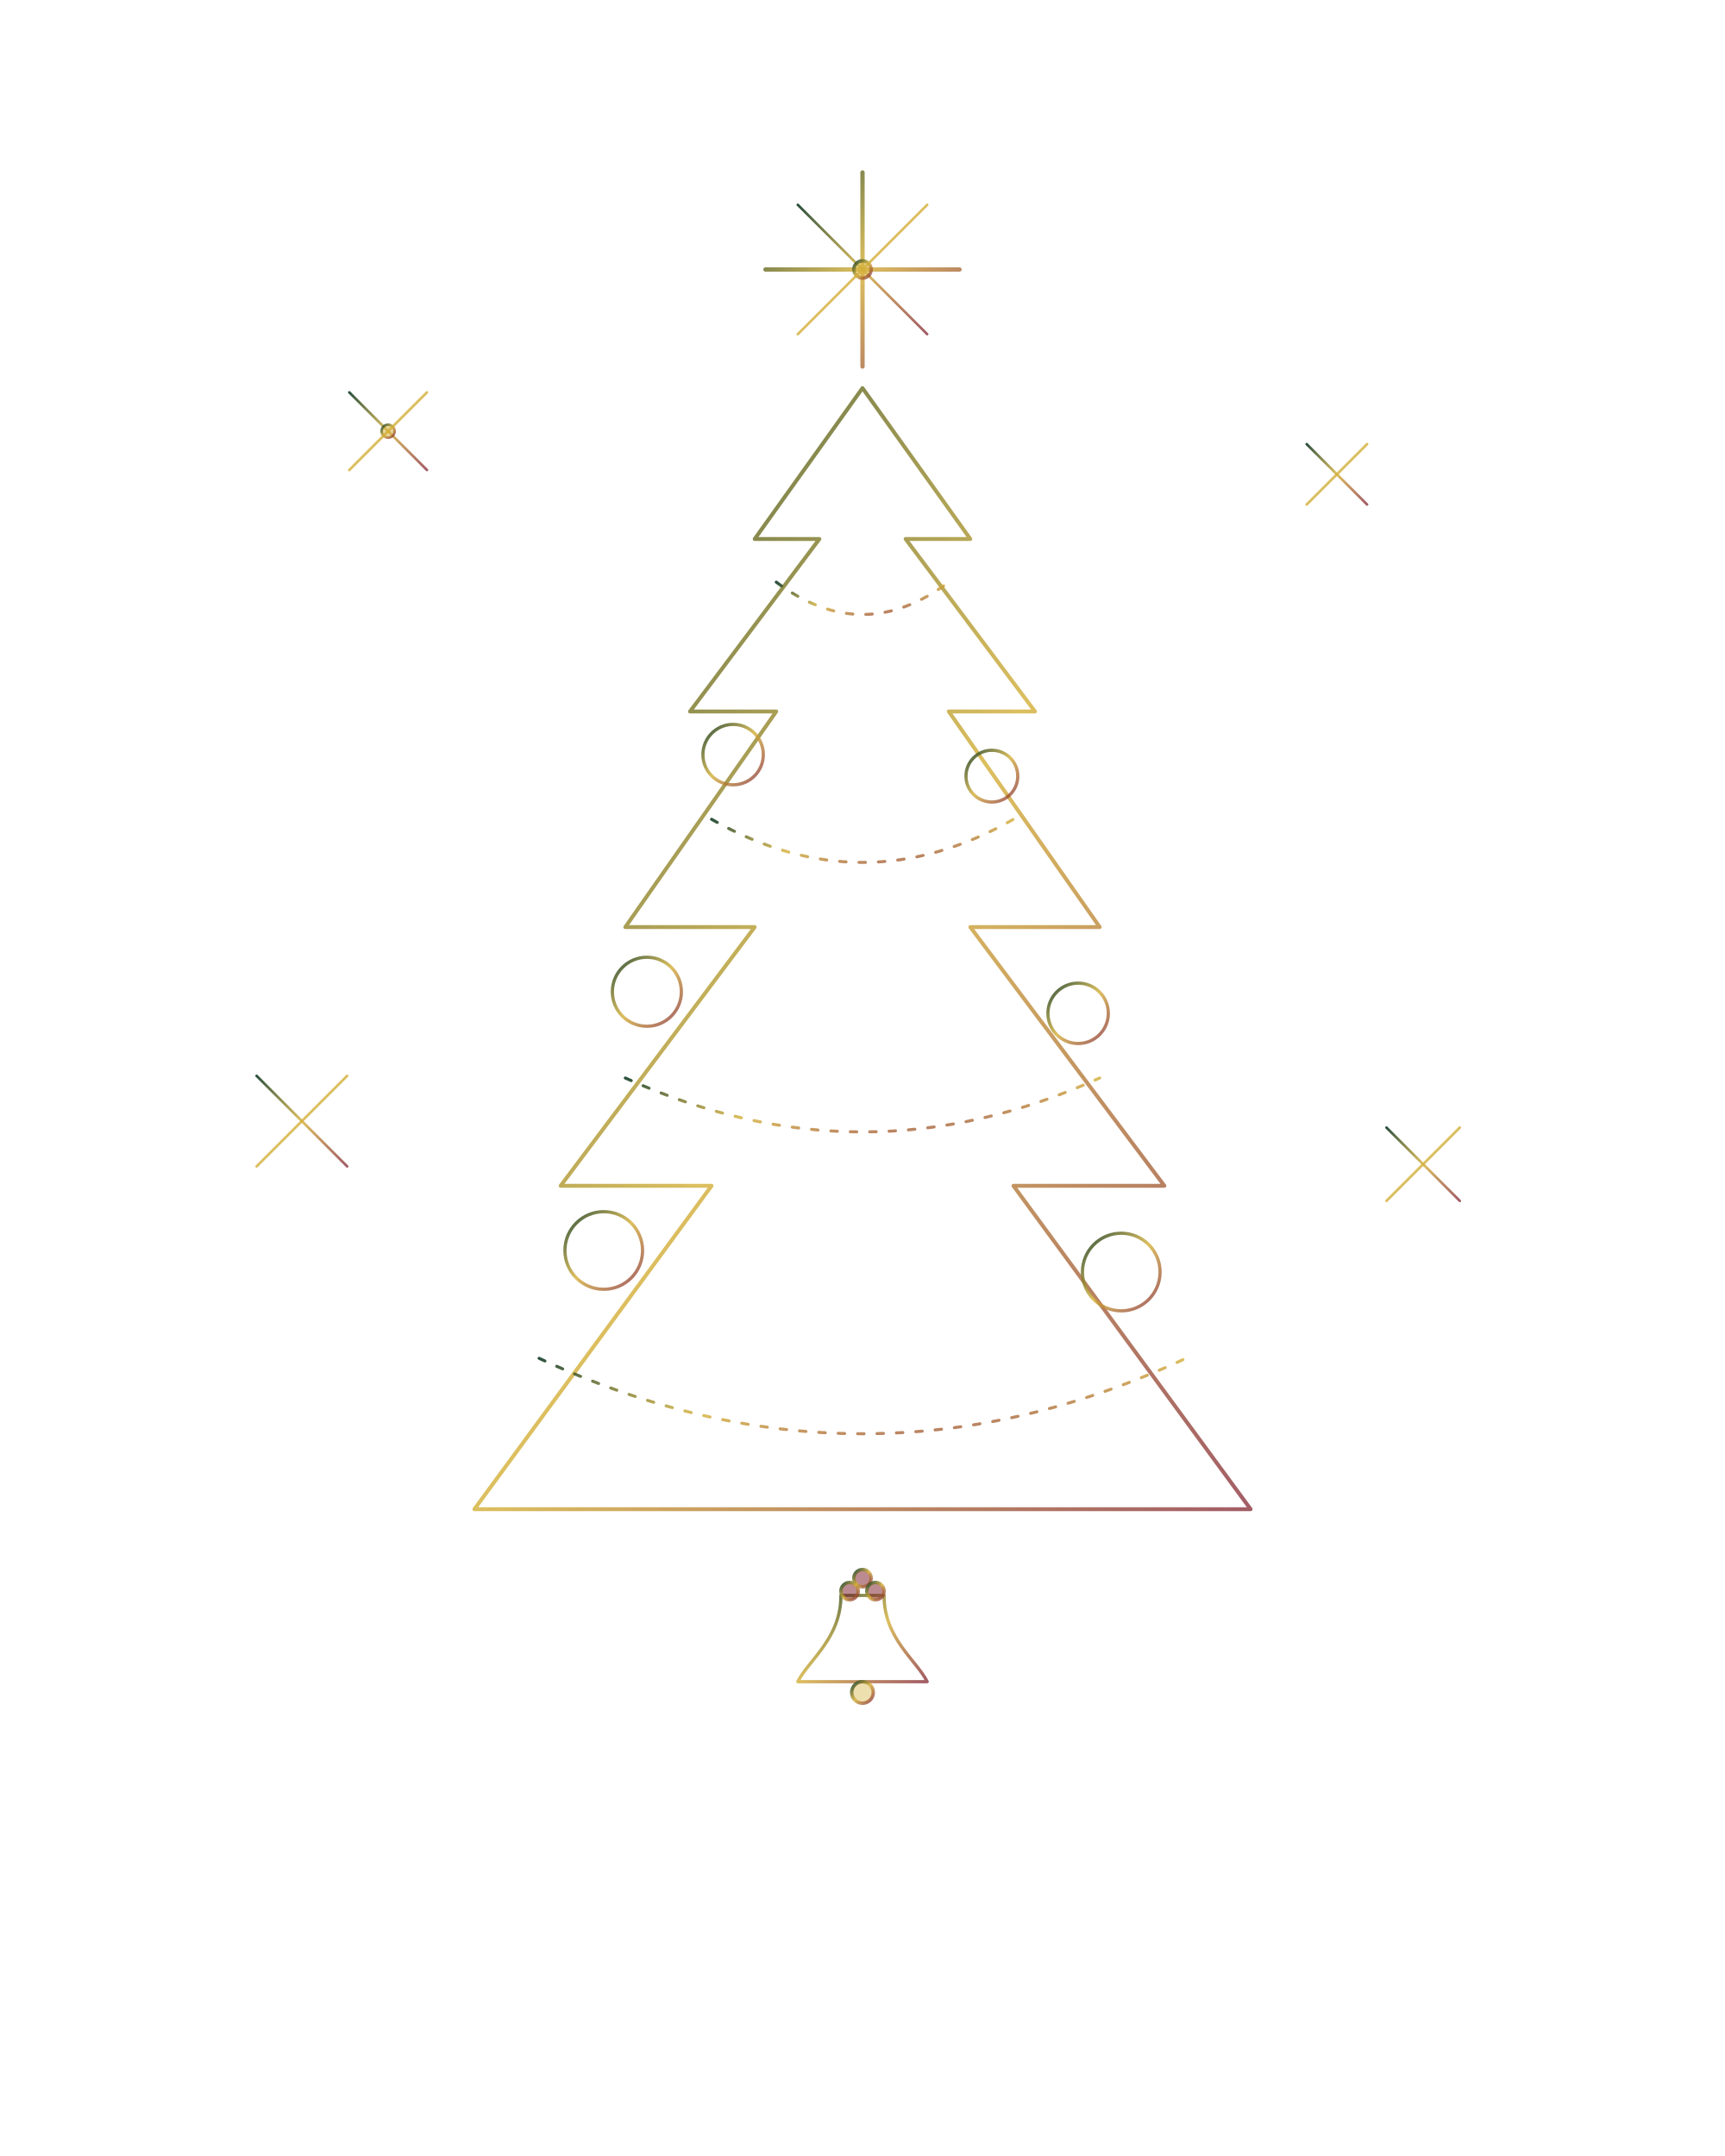
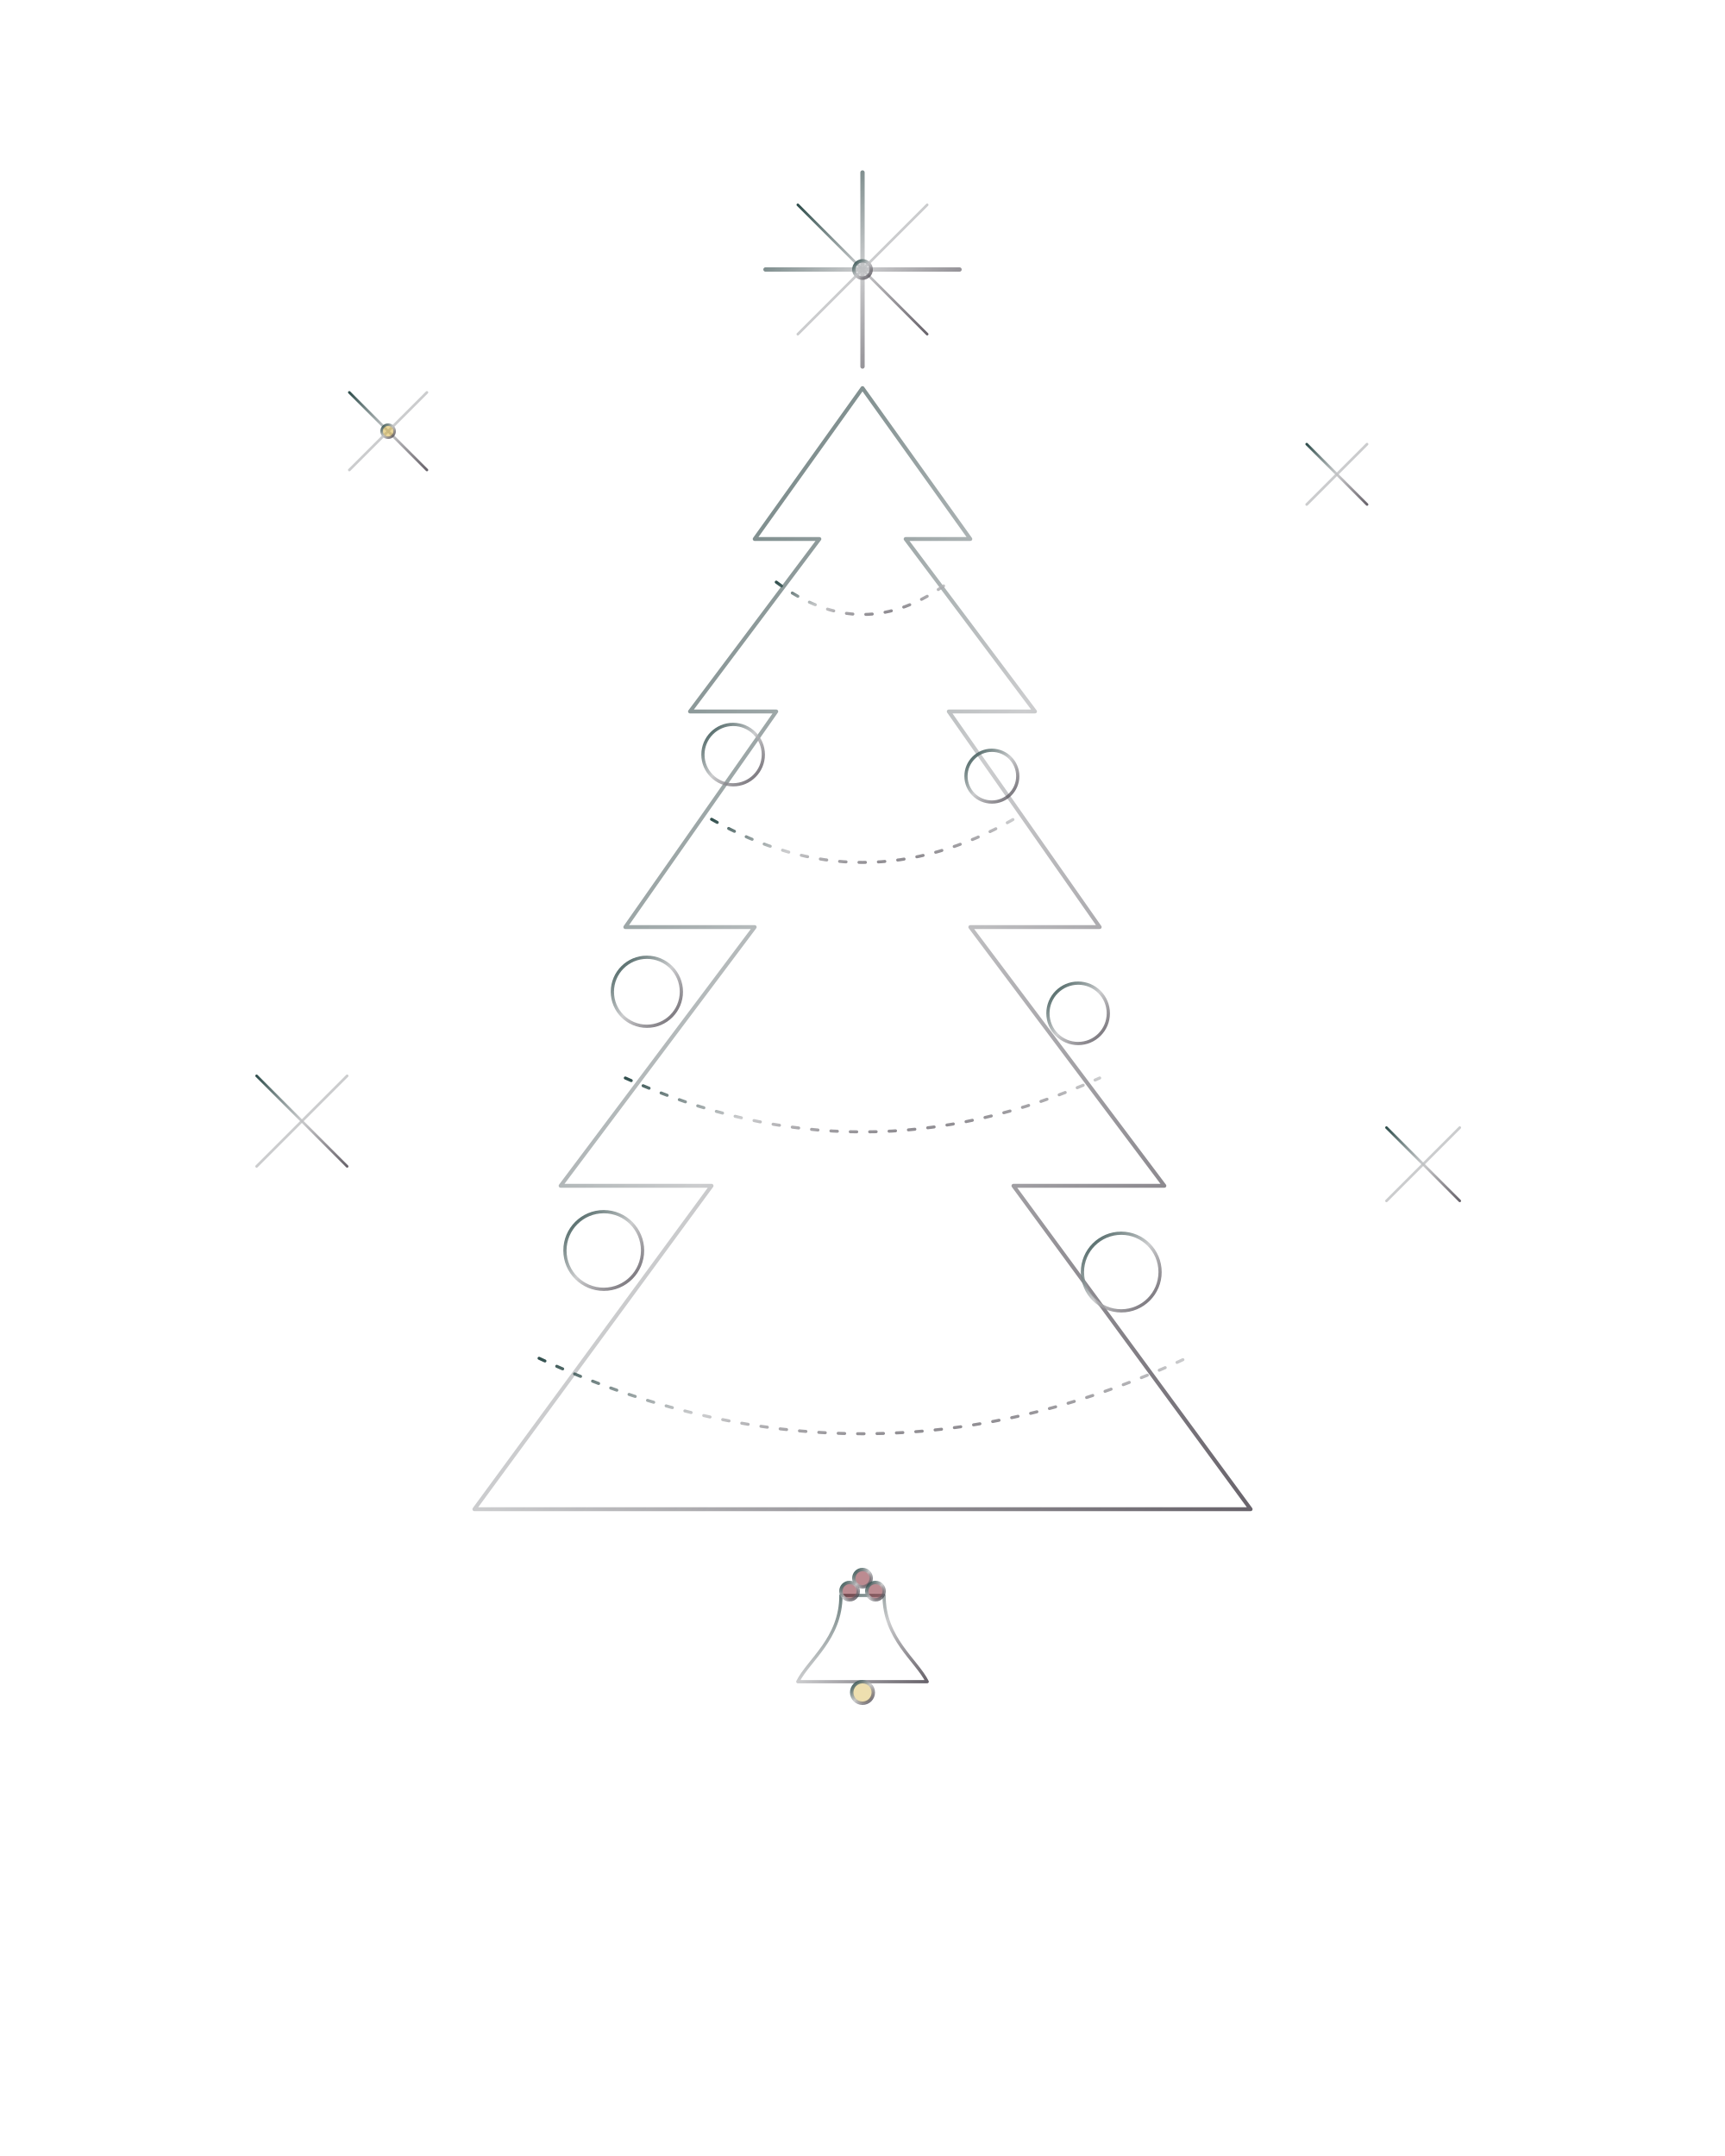
<svg xmlns="http://www.w3.org/2000/svg" viewBox="0 0 800 1000" width="100%" height="100%" fill="none">
  <defs>
    <linearGradient id="xmasGoldStroke" x1="0%" y1="0%" x2="100%" y2="100%">
-       <stop offset="0%" stop-color="#143D28" stop-opacity="0.9" />
-       <stop offset="50%" stop-color="#D4AF37" stop-opacity="0.8" />
-       <stop offset="100%" stop-color="#7B1824" stop-opacity="0.7" />
+       <stop offset="0%" stop-color="#183A38" stop-opacity="0.9" />
+       <stop offset="50%" stop-color="#BFC0C2" stop-opacity="0.8" />
+       <stop offset="100%" stop-color="#28212C" stop-opacity="0.7" />
    </linearGradient>
  </defs>
  <g stroke="url(#xmasGoldStroke)" stroke-width="1.6" stroke-linecap="round" stroke-linejoin="round" fill="none">
    <path d="M400 80 L400 170 M355 125 L445 125" stroke-width="2" />
    <path d="M370 95 L430 155 M370 155 L430 95" stroke-width="1.2" />
-     <circle cx="400" cy="125" r="4" fill="#D4AF37" fill-opacity="0.5" />
+     <circle cx="400" cy="125" r="4" fill="#BFC0C2" fill-opacity="0.5" />
    <path d="M400 180 L350 250 L380 250 L320 330 L360 330 L290 430 L350 430 L260 550 L330 550 L220 700 L580 700 L470 550 L540 550 L450 430 L510 430 L440 330 L480 330 L420 250 L450 250 Z" stroke-width="1.8" />
    <circle cx="340" cy="350" r="14" stroke-width="1.5" />
    <line x1="340" y1="330" x2="340" y2="336" stroke-width="1.5" />
    <circle cx="460" cy="360" r="12" stroke-width="1.5" />
    <line x1="460" y1="330" x2="460" y2="348" stroke-width="1.5" />
    <circle cx="300" cy="460" r="16" stroke-width="1.5" />
    <line x1="300" y1="430" x2="300" y2="444" stroke-width="1.5" />
    <circle cx="500" cy="470" r="14" stroke-width="1.5" />
    <line x1="500" y1="430" x2="500" y2="456" stroke-width="1.5" />
    <circle cx="280" cy="580" r="18" stroke-width="1.5" />
    <circle cx="520" cy="590" r="18" stroke-width="1.5" />
    <path d="M360 270 Q400 300 440 270" stroke-dasharray="3,6" stroke-width="1.4" />
    <path d="M330 380 Q400 420 470 380" stroke-dasharray="3,6" stroke-width="1.4" />
    <path d="M290 500 Q400 550 510 500" stroke-dasharray="3,6" stroke-width="1.4" />
    <path d="M250 630 Q400 700 550 630" stroke-dasharray="3,6" stroke-width="1.4" />
    <g transform="translate(370, 720)">
      <path d="M20 20 C20 40, 5 50, 0 60 L60 60 C55 50, 40 40, 40 20 Z" stroke-width="1.5" />
      <circle cx="30" cy="65" r="5" fill="#D4AF37" fill-opacity="0.4" />
      <circle cx="30" cy="12" r="4" fill="#7B1824" fill-opacity="0.5" />
      <circle cx="24" cy="18" r="4" fill="#7B1824" fill-opacity="0.5" />
      <circle cx="36" cy="18" r="4" fill="#7B1824" fill-opacity="0.5" />
    </g>
    <g transform="translate(180, 200)" stroke-width="1.2">
      <line x1="0" y1="-25" x2="0" y2="25" />
      <line x1="-25" y1="0" x2="25" y2="0" />
      <line x1="-18" y1="-18" x2="18" y2="18" />
      <line x1="-18" y1="18" x2="18" y2="-18" />
      <circle cx="0" cy="0" r="3" fill="#D4AF37" fill-opacity="0.5" />
    </g>
    <g transform="translate(620, 220)" stroke-width="1.2">
      <line x1="0" y1="-20" x2="0" y2="20" />
      <line x1="-20" y1="0" x2="20" y2="0" />
      <line x1="-14" y1="-14" x2="14" y2="14" />
      <line x1="-14" y1="14" x2="14" y2="-14" />
    </g>
    <g transform="translate(140, 520)" stroke-width="1.2">
      <line x1="0" y1="-30" x2="0" y2="30" />
      <line x1="-30" y1="0" x2="30" y2="0" />
      <line x1="-21" y1="-21" x2="21" y2="21" />
      <line x1="-21" y1="21" x2="21" y2="-21" />
    </g>
    <g transform="translate(660, 540)" stroke-width="1.2">
      <line x1="0" y1="-24" x2="0" y2="24" />
      <line x1="-24" y1="0" x2="24" y2="0" />
      <line x1="-17" y1="-17" x2="17" y2="17" />
      <line x1="-17" y1="17" x2="17" y2="-17" />
    </g>
  </g>
</svg>
